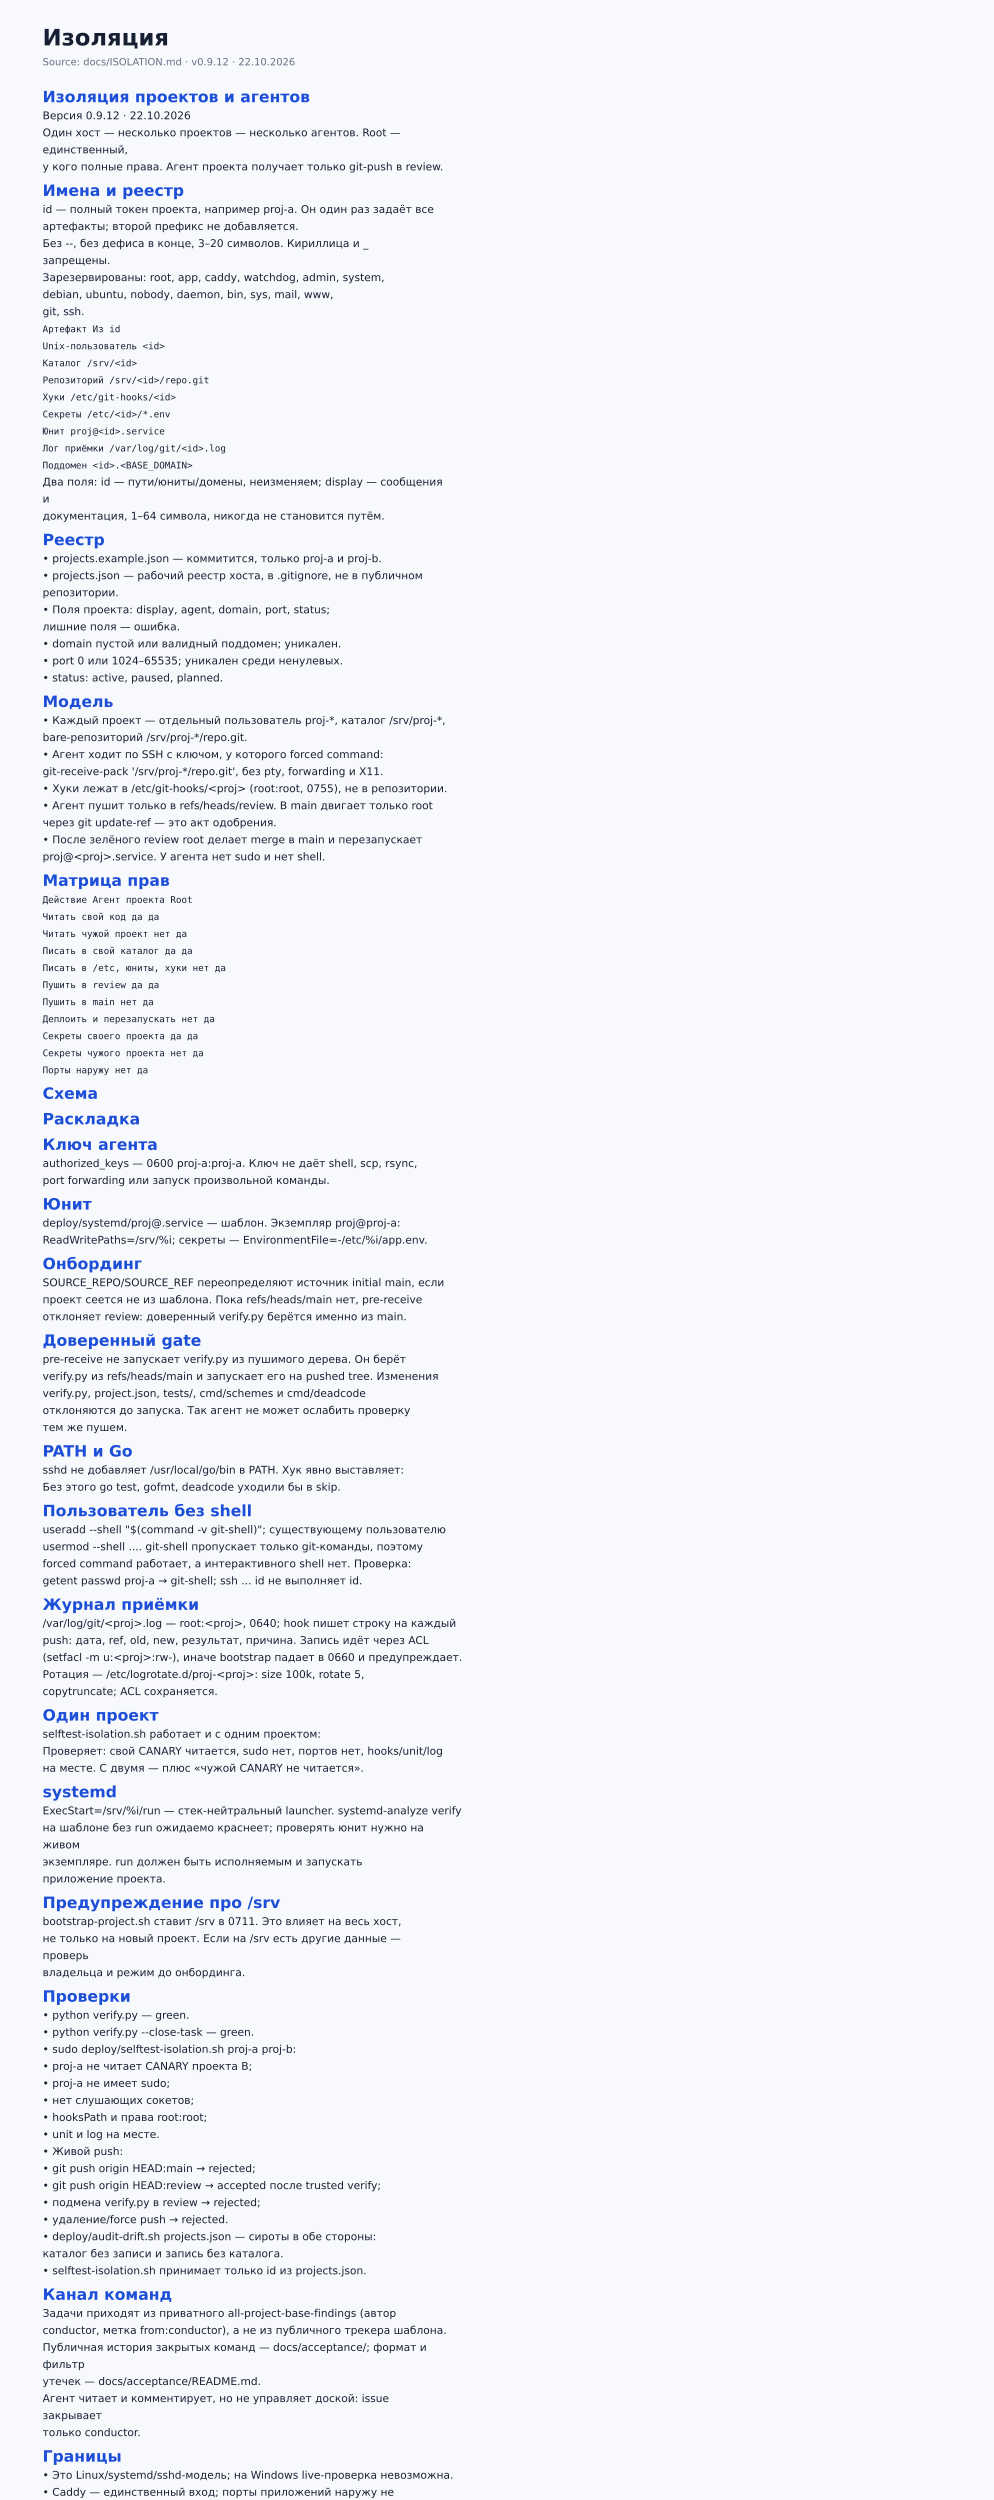
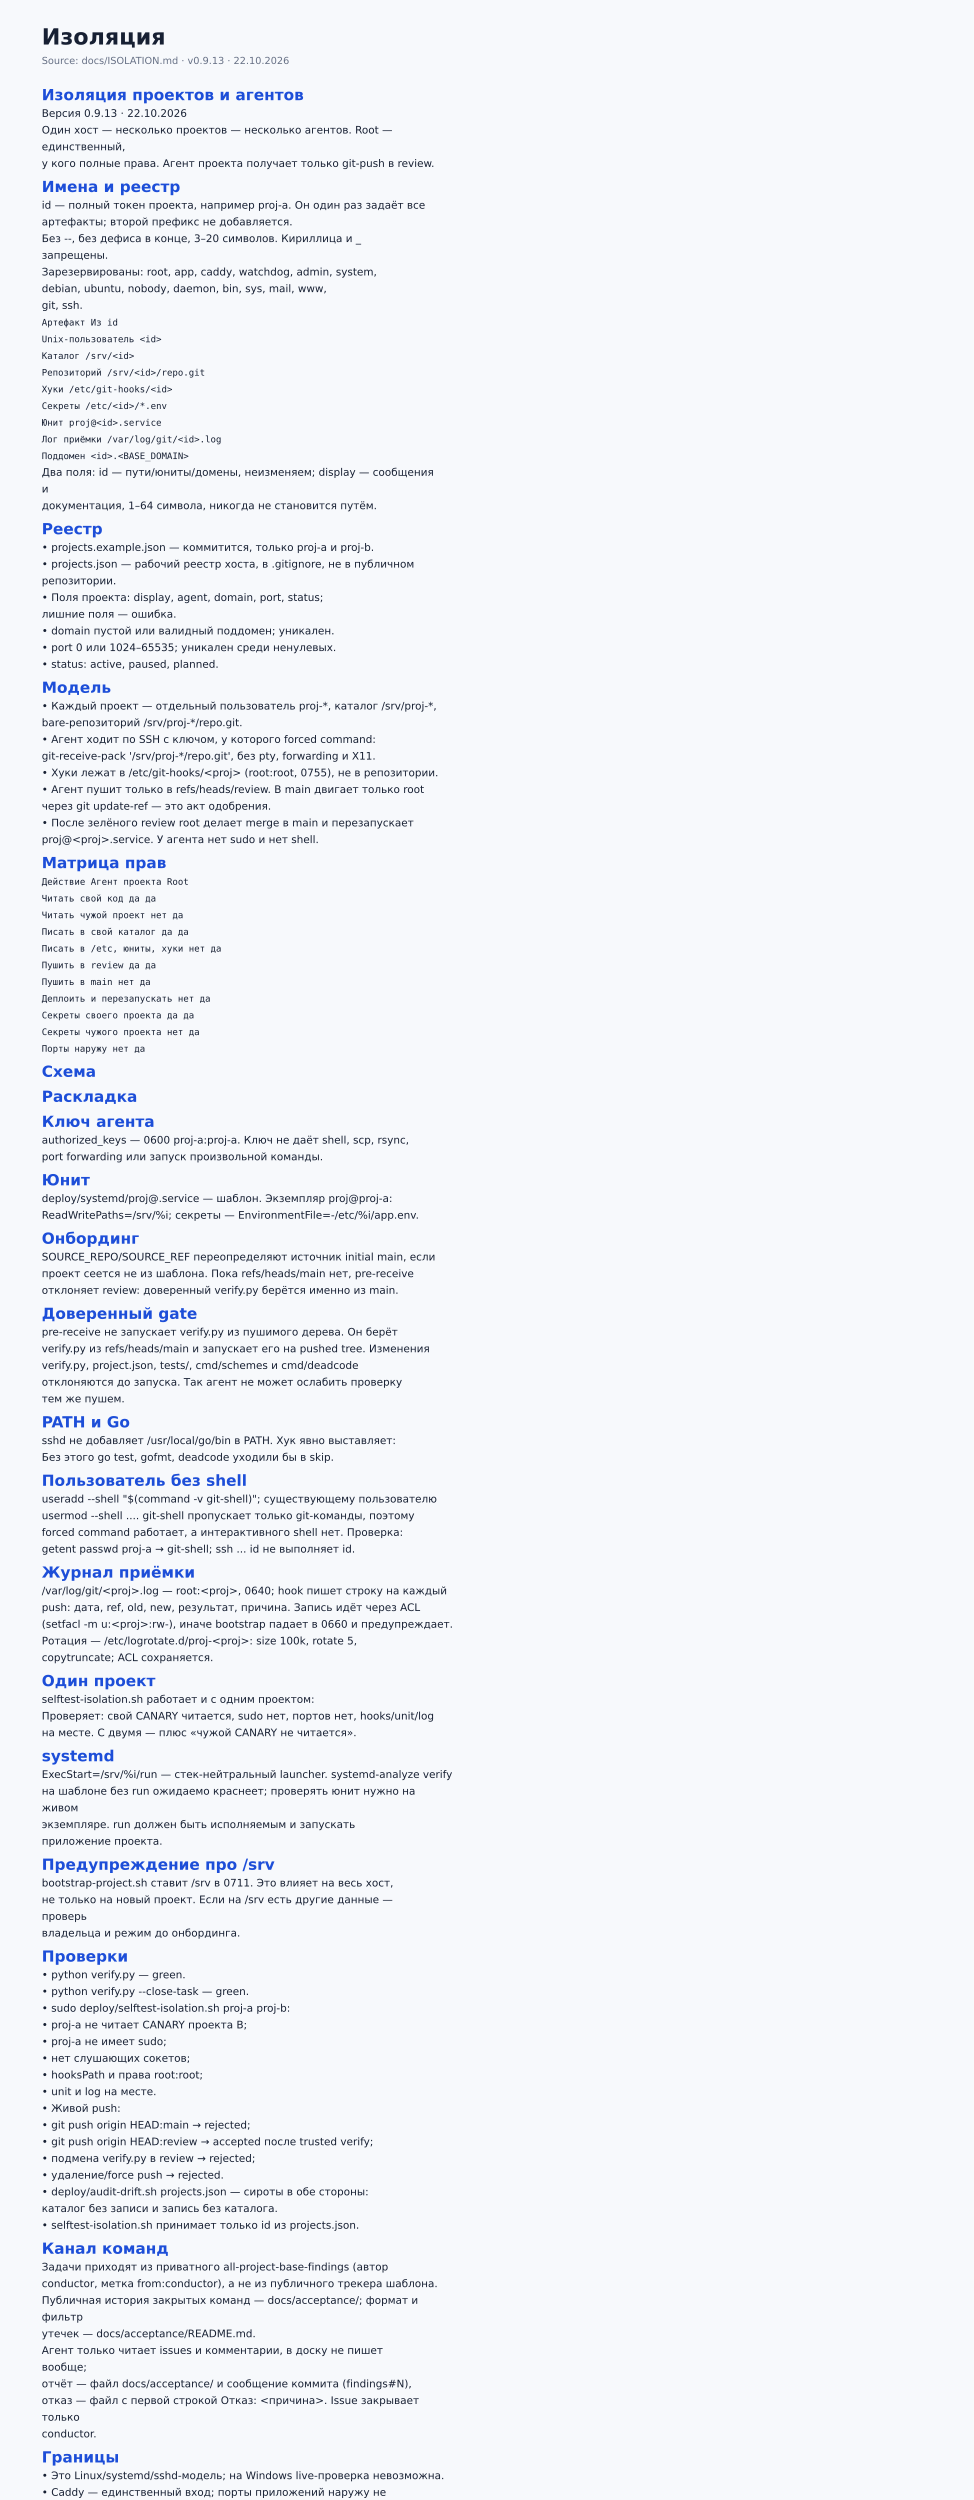
- <svg xmlns="http://www.w3.org/2000/svg" width="1400" height="3522" viewBox="0 0 1400 3522">
+ <svg xmlns="http://www.w3.org/2000/svg" width="1400" height="3594" viewBox="0 0 1400 3594">
  <rect width="1400" height="100%" fill="#f7f9fc" />
  <style>text{font-family:'DejaVu Sans',Arial,sans-serif;fill:#172033}.title{font-size:32px;font-weight:700}.sub{font-size:14px;fill:#667085}.h2{font-size:22px;font-weight:700;fill:#1d4ed8}.h3{font-size:18px;font-weight:700;fill:#172033}.p{font-size:15px}.bullet{font-size:15px}.table{font-family:'DejaVu Sans Mono',monospace;font-size:13px}</style>
  <text x="60" y="64" class="title">Изоляция</text>
-   <text x="60" y="92" class="sub">Source: docs/ISOLATION.md · v0.9.12 · 22.10.2026</text>
+   <text x="60" y="92" class="sub">Source: docs/ISOLATION.md · v0.9.13 · 22.10.2026</text>
  <text x="60" y="144" class="h2">Изоляция проектов и агентов</text>
-   <text x="60" y="168" class="p">Версия 0.9.12 · 22.10.2026</text>
+   <text x="60" y="168" class="p">Версия 0.9.13 · 22.10.2026</text>
  <text x="60" y="192" class="p">Один хост — несколько проектов — несколько агентов. Root —</text>
  <text x="60" y="216" class="p">единственный,</text>
  <text x="60" y="240" class="p">у кого полные права. Агент проекта получает только git-push в review.</text>
  <text x="60" y="276" class="h2">Имена и реестр</text>
  <text x="60" y="300" class="p">id — полный токен проекта, например proj-a. Он один раз задаёт все</text>
  <text x="60" y="324" class="p">артефакты; второй префикс не добавляется.</text>
  <text x="60" y="348" class="p">Без --, без дефиса в конце, 3–20 символов. Кириллица и _</text>
  <text x="60" y="372" class="p">запрещены.</text>
  <text x="60" y="396" class="p">Зарезервированы: root, app, caddy, watchdog, admin, system,</text>
  <text x="60" y="420" class="p">debian, ubuntu, nobody, daemon, bin, sys, mail, www,</text>
  <text x="60" y="444" class="p">git, ssh.</text>
  <text x="60" y="468" class="table">Артефакт Из id</text>
  <text x="60" y="492" class="table">Unix-пользователь &lt;id&gt;</text>
  <text x="60" y="516" class="table">Каталог /srv/&lt;id&gt;</text>
  <text x="60" y="540" class="table">Репозиторий /srv/&lt;id&gt;/repo.git</text>
  <text x="60" y="564" class="table">Хуки /etc/git-hooks/&lt;id&gt;</text>
  <text x="60" y="588" class="table">Секреты /etc/&lt;id&gt;/*.env</text>
  <text x="60" y="612" class="table">Юнит proj@&lt;id&gt;.service</text>
  <text x="60" y="636" class="table">Лог приёмки /var/log/git/&lt;id&gt;.log</text>
  <text x="60" y="660" class="table">Поддомен &lt;id&gt;.&lt;BASE_DOMAIN&gt;</text>
  <text x="60" y="684" class="p">Два поля: id — пути/юниты/домены, неизменяем; display — сообщения</text>
  <text x="60" y="708" class="p">и</text>
  <text x="60" y="732" class="p">документация, 1–64 символа, никогда не становится путём.</text>
  <text x="60" y="768" class="h2">Реестр</text>
  <text x="60" y="792" class="bullet">• projects.example.json — коммитится, только proj-a и proj-b.</text>
  <text x="60" y="816" class="bullet">• projects.json — рабочий реестр хоста, в .gitignore, не в публичном</text>
  <text x="60" y="840" class="p">репозитории.</text>
  <text x="60" y="864" class="bullet">• Поля проекта: display, agent, domain, port, status;</text>
  <text x="60" y="888" class="p">лишние поля — ошибка.</text>
  <text x="60" y="912" class="bullet">• domain пустой или валидный поддомен; уникален.</text>
  <text x="60" y="936" class="bullet">• port 0 или 1024–65535; уникален среди ненулевых.</text>
  <text x="60" y="960" class="bullet">• status: active, paused, planned.</text>
  <text x="60" y="996" class="h2">Модель</text>
  <text x="60" y="1020" class="bullet">• Каждый проект — отдельный пользователь proj-*, каталог /srv/proj-*,</text>
  <text x="60" y="1044" class="p">bare-репозиторий /srv/proj-*/repo.git.</text>
  <text x="60" y="1068" class="bullet">• Агент ходит по SSH с ключом, у которого forced command:</text>
  <text x="60" y="1092" class="p">git-receive-pack '/srv/proj-*/repo.git', без pty, forwarding и X11.</text>
  <text x="60" y="1116" class="bullet">• Хуки лежат в /etc/git-hooks/&lt;proj&gt; (root:root, 0755), не в репозитории.</text>
  <text x="60" y="1140" class="bullet">• Агент пушит только в refs/heads/review. В main двигает только root</text>
  <text x="60" y="1164" class="p">через git update-ref — это акт одобрения.</text>
  <text x="60" y="1188" class="bullet">• После зелёного review root делает merge в main и перезапускает</text>
  <text x="60" y="1212" class="p">proj@&lt;proj&gt;.service. У агента нет sudo и нет shell.</text>
  <text x="60" y="1248" class="h2">Матрица прав</text>
  <text x="60" y="1272" class="table">Действие Агент проекта Root</text>
  <text x="60" y="1296" class="table">Читать свой код да да</text>
  <text x="60" y="1320" class="table">Читать чужой проект нет да</text>
  <text x="60" y="1344" class="table">Писать в свой каталог да да</text>
  <text x="60" y="1368" class="table">Писать в /etc, юниты, хуки нет да</text>
  <text x="60" y="1392" class="table">Пушить в review да да</text>
  <text x="60" y="1416" class="table">Пушить в main нет да</text>
  <text x="60" y="1440" class="table">Деплоить и перезапускать нет да</text>
  <text x="60" y="1464" class="table">Секреты своего проекта да да</text>
  <text x="60" y="1488" class="table">Секреты чужого проекта нет да</text>
  <text x="60" y="1512" class="table">Порты наружу нет да</text>
  <text x="60" y="1548" class="h2">Схема</text>
  <text x="60" y="1584" class="h2">Раскладка</text>
  <text x="60" y="1620" class="h2">Ключ агента</text>
  <text x="60" y="1644" class="p">authorized_keys — 0600 proj-a:proj-a. Ключ не даёт shell, scp, rsync,</text>
  <text x="60" y="1668" class="p">port forwarding или запуск произвольной команды.</text>
  <text x="60" y="1704" class="h2">Юнит</text>
  <text x="60" y="1728" class="p">deploy/systemd/proj@.service — шаблон. Экземпляр proj@proj-a:</text>
  <text x="60" y="1752" class="p">ReadWritePaths=/srv/%i; секреты — EnvironmentFile=-/etc/%i/app.env.</text>
  <text x="60" y="1788" class="h2">Онбординг</text>
  <text x="60" y="1812" class="p">SOURCE_REPO/SOURCE_REF переопределяют источник initial main, если</text>
  <text x="60" y="1836" class="p">проект сеется не из шаблона. Пока refs/heads/main нет, pre-receive</text>
  <text x="60" y="1860" class="p">отклоняет review: доверенный verify.py берётся именно из main.</text>
  <text x="60" y="1896" class="h2">Доверенный gate</text>
  <text x="60" y="1920" class="p">pre-receive не запускает verify.py из пушимого дерева. Он берёт</text>
  <text x="60" y="1944" class="p">verify.py из refs/heads/main и запускает его на pushed tree. Изменения</text>
  <text x="60" y="1968" class="p">verify.py, project.json, tests/, cmd/schemes и cmd/deadcode</text>
  <text x="60" y="1992" class="p">отклоняются до запуска. Так агент не может ослабить проверку</text>
  <text x="60" y="2016" class="p">тем же пушем.</text>
  <text x="60" y="2052" class="h2">PATH и Go</text>
  <text x="60" y="2076" class="p">sshd не добавляет /usr/local/go/bin в PATH. Хук явно выставляет:</text>
  <text x="60" y="2100" class="p">Без этого go test, gofmt, deadcode уходили бы в skip.</text>
  <text x="60" y="2136" class="h2">Пользователь без shell</text>
  <text x="60" y="2160" class="p">useradd --shell "$(command -v git-shell)"; существующему пользователю</text>
  <text x="60" y="2184" class="p">usermod --shell .... git-shell пропускает только git-команды, поэтому</text>
  <text x="60" y="2208" class="p">forced command работает, а интерактивного shell нет. Проверка:</text>
  <text x="60" y="2232" class="p">getent passwd proj-a → git-shell; ssh ... id не выполняет id.</text>
  <text x="60" y="2268" class="h2">Журнал приёмки</text>
  <text x="60" y="2292" class="p">/var/log/git/&lt;proj&gt;.log — root:&lt;proj&gt;, 0640; hook пишет строку на каждый</text>
  <text x="60" y="2316" class="p">push: дата, ref, old, new, результат, причина. Запись идёт через ACL</text>
  <text x="60" y="2340" class="p">(setfacl -m u:&lt;proj&gt;:rw-), иначе bootstrap падает в 0660 и предупреждает.</text>
  <text x="60" y="2364" class="p">Ротация — /etc/logrotate.d/proj-&lt;proj&gt;: size 100k, rotate 5,</text>
  <text x="60" y="2388" class="p">copytruncate; ACL сохраняется.</text>
  <text x="60" y="2424" class="h2">Один проект</text>
  <text x="60" y="2448" class="p">selftest-isolation.sh работает и с одним проектом:</text>
  <text x="60" y="2472" class="p">Проверяет: свой CANARY читается, sudo нет, портов нет, hooks/unit/log</text>
  <text x="60" y="2496" class="p">на месте. С двумя — плюс «чужой CANARY не читается».</text>
  <text x="60" y="2532" class="h2">systemd</text>
  <text x="60" y="2556" class="p">ExecStart=/srv/%i/run — стек-нейтральный launcher. systemd-analyze verify</text>
  <text x="60" y="2580" class="p">на шаблоне без run ожидаемо краснеет; проверять юнит нужно на</text>
  <text x="60" y="2604" class="p">живом</text>
  <text x="60" y="2628" class="p">экземпляре. run должен быть исполняемым и запускать</text>
  <text x="60" y="2652" class="p">приложение проекта.</text>
  <text x="60" y="2688" class="h2">Предупреждение про /srv</text>
  <text x="60" y="2712" class="p">bootstrap-project.sh ставит /srv в 0711. Это влияет на весь хост,</text>
  <text x="60" y="2736" class="p">не только на новый проект. Если на /srv есть другие данные —</text>
  <text x="60" y="2760" class="p">проверь</text>
  <text x="60" y="2784" class="p">владельца и режим до онбординга.</text>
  <text x="60" y="2820" class="h2">Проверки</text>
  <text x="60" y="2844" class="bullet">• python verify.py — green.</text>
  <text x="60" y="2868" class="bullet">• python verify.py --close-task — green.</text>
  <text x="60" y="2892" class="bullet">• sudo deploy/selftest-isolation.sh proj-a proj-b:</text>
  <text x="60" y="2916" class="bullet">• proj-a не читает CANARY проекта B;</text>
  <text x="60" y="2940" class="bullet">• proj-a не имеет sudo;</text>
  <text x="60" y="2964" class="bullet">• нет слушающих сокетов;</text>
  <text x="60" y="2988" class="bullet">• hooksPath и права root:root;</text>
  <text x="60" y="3012" class="bullet">• unit и log на месте.</text>
  <text x="60" y="3036" class="bullet">• Живой push:</text>
  <text x="60" y="3060" class="bullet">• git push origin HEAD:main → rejected;</text>
  <text x="60" y="3084" class="bullet">• git push origin HEAD:review → accepted после trusted verify;</text>
  <text x="60" y="3108" class="bullet">• подмена verify.py в review → rejected;</text>
  <text x="60" y="3132" class="bullet">• удаление/force push → rejected.</text>
  <text x="60" y="3156" class="bullet">• deploy/audit-drift.sh projects.json — сироты в обе стороны:</text>
  <text x="60" y="3180" class="p">каталог без записи и запись без каталога.</text>
  <text x="60" y="3204" class="bullet">• selftest-isolation.sh принимает только id из projects.json.</text>
  <text x="60" y="3240" class="h2">Канал команд</text>
  <text x="60" y="3264" class="p">Задачи приходят из приватного all-project-base-findings (автор</text>
  <text x="60" y="3288" class="p">conductor, метка from:conductor), а не из публичного трекера шаблона.</text>
  <text x="60" y="3312" class="p">Публичная история закрытых команд — docs/acceptance/; формат и</text>
  <text x="60" y="3336" class="p">фильтр</text>
  <text x="60" y="3360" class="p">утечек — docs/acceptance/README.md.</text>
-   <text x="60" y="3384" class="p">Агент читает и комментирует, но не управляет доской: issue</text>
-   <text x="60" y="3408" class="p">закрывает</text>
-   <text x="60" y="3432" class="p">только conductor.</text>
-   <text x="60" y="3468" class="h2">Границы</text>
-   <text x="60" y="3492" class="bullet">• Это Linux/systemd/sshd-модель; на Windows live-проверка невозможна.</text>
-   <text x="60" y="3516" class="bullet">• Caddy — единственный вход; порты приложений наружу не</text>
-   <text x="60" y="3540" class="p">публикуются.</text>
-   <text x="60" y="3564" class="bullet">• Секреты своего проекта доступны агенту только через</text>
-   <text x="60" y="3588" class="p">запущенный процесс</text>
-   <text x="60" y="3612" class="p">или явно выданный env; в репозитории секретов нет.</text>
-   <text x="60" y="3636" class="bullet">• Нового правила нет: политика живёт в PROJECT.md, этом файле и</text>
-   <text x="60" y="3660" class="p">PROCESS.md.</text>
+   <text x="60" y="3384" class="p">Агент только читает issues и комментарии, в доску не пишет</text>
+   <text x="60" y="3408" class="p">вообще;</text>
+   <text x="60" y="3432" class="p">отчёт — файл docs/acceptance/ и сообщение коммита (findings#N),</text>
+   <text x="60" y="3456" class="p">отказ — файл с первой строкой Отказ: &lt;причина&gt;. Issue закрывает</text>
+   <text x="60" y="3480" class="p">только</text>
+   <text x="60" y="3504" class="p">conductor.</text>
+   <text x="60" y="3540" class="h2">Границы</text>
+   <text x="60" y="3564" class="bullet">• Это Linux/systemd/sshd-модель; на Windows live-проверка невозможна.</text>
+   <text x="60" y="3588" class="bullet">• Caddy — единственный вход; порты приложений наружу не</text>
+   <text x="60" y="3612" class="p">публикуются.</text>
+   <text x="60" y="3636" class="bullet">• Секреты своего проекта доступны агенту только через</text>
+   <text x="60" y="3660" class="p">запущенный процесс</text>
+   <text x="60" y="3684" class="p">или явно выданный env; в репозитории секретов нет.</text>
+   <text x="60" y="3708" class="bullet">• Нового правила нет: политика живёт в PROJECT.md, этом файле и</text>
+   <text x="60" y="3732" class="p">PROCESS.md.</text>
</svg>
